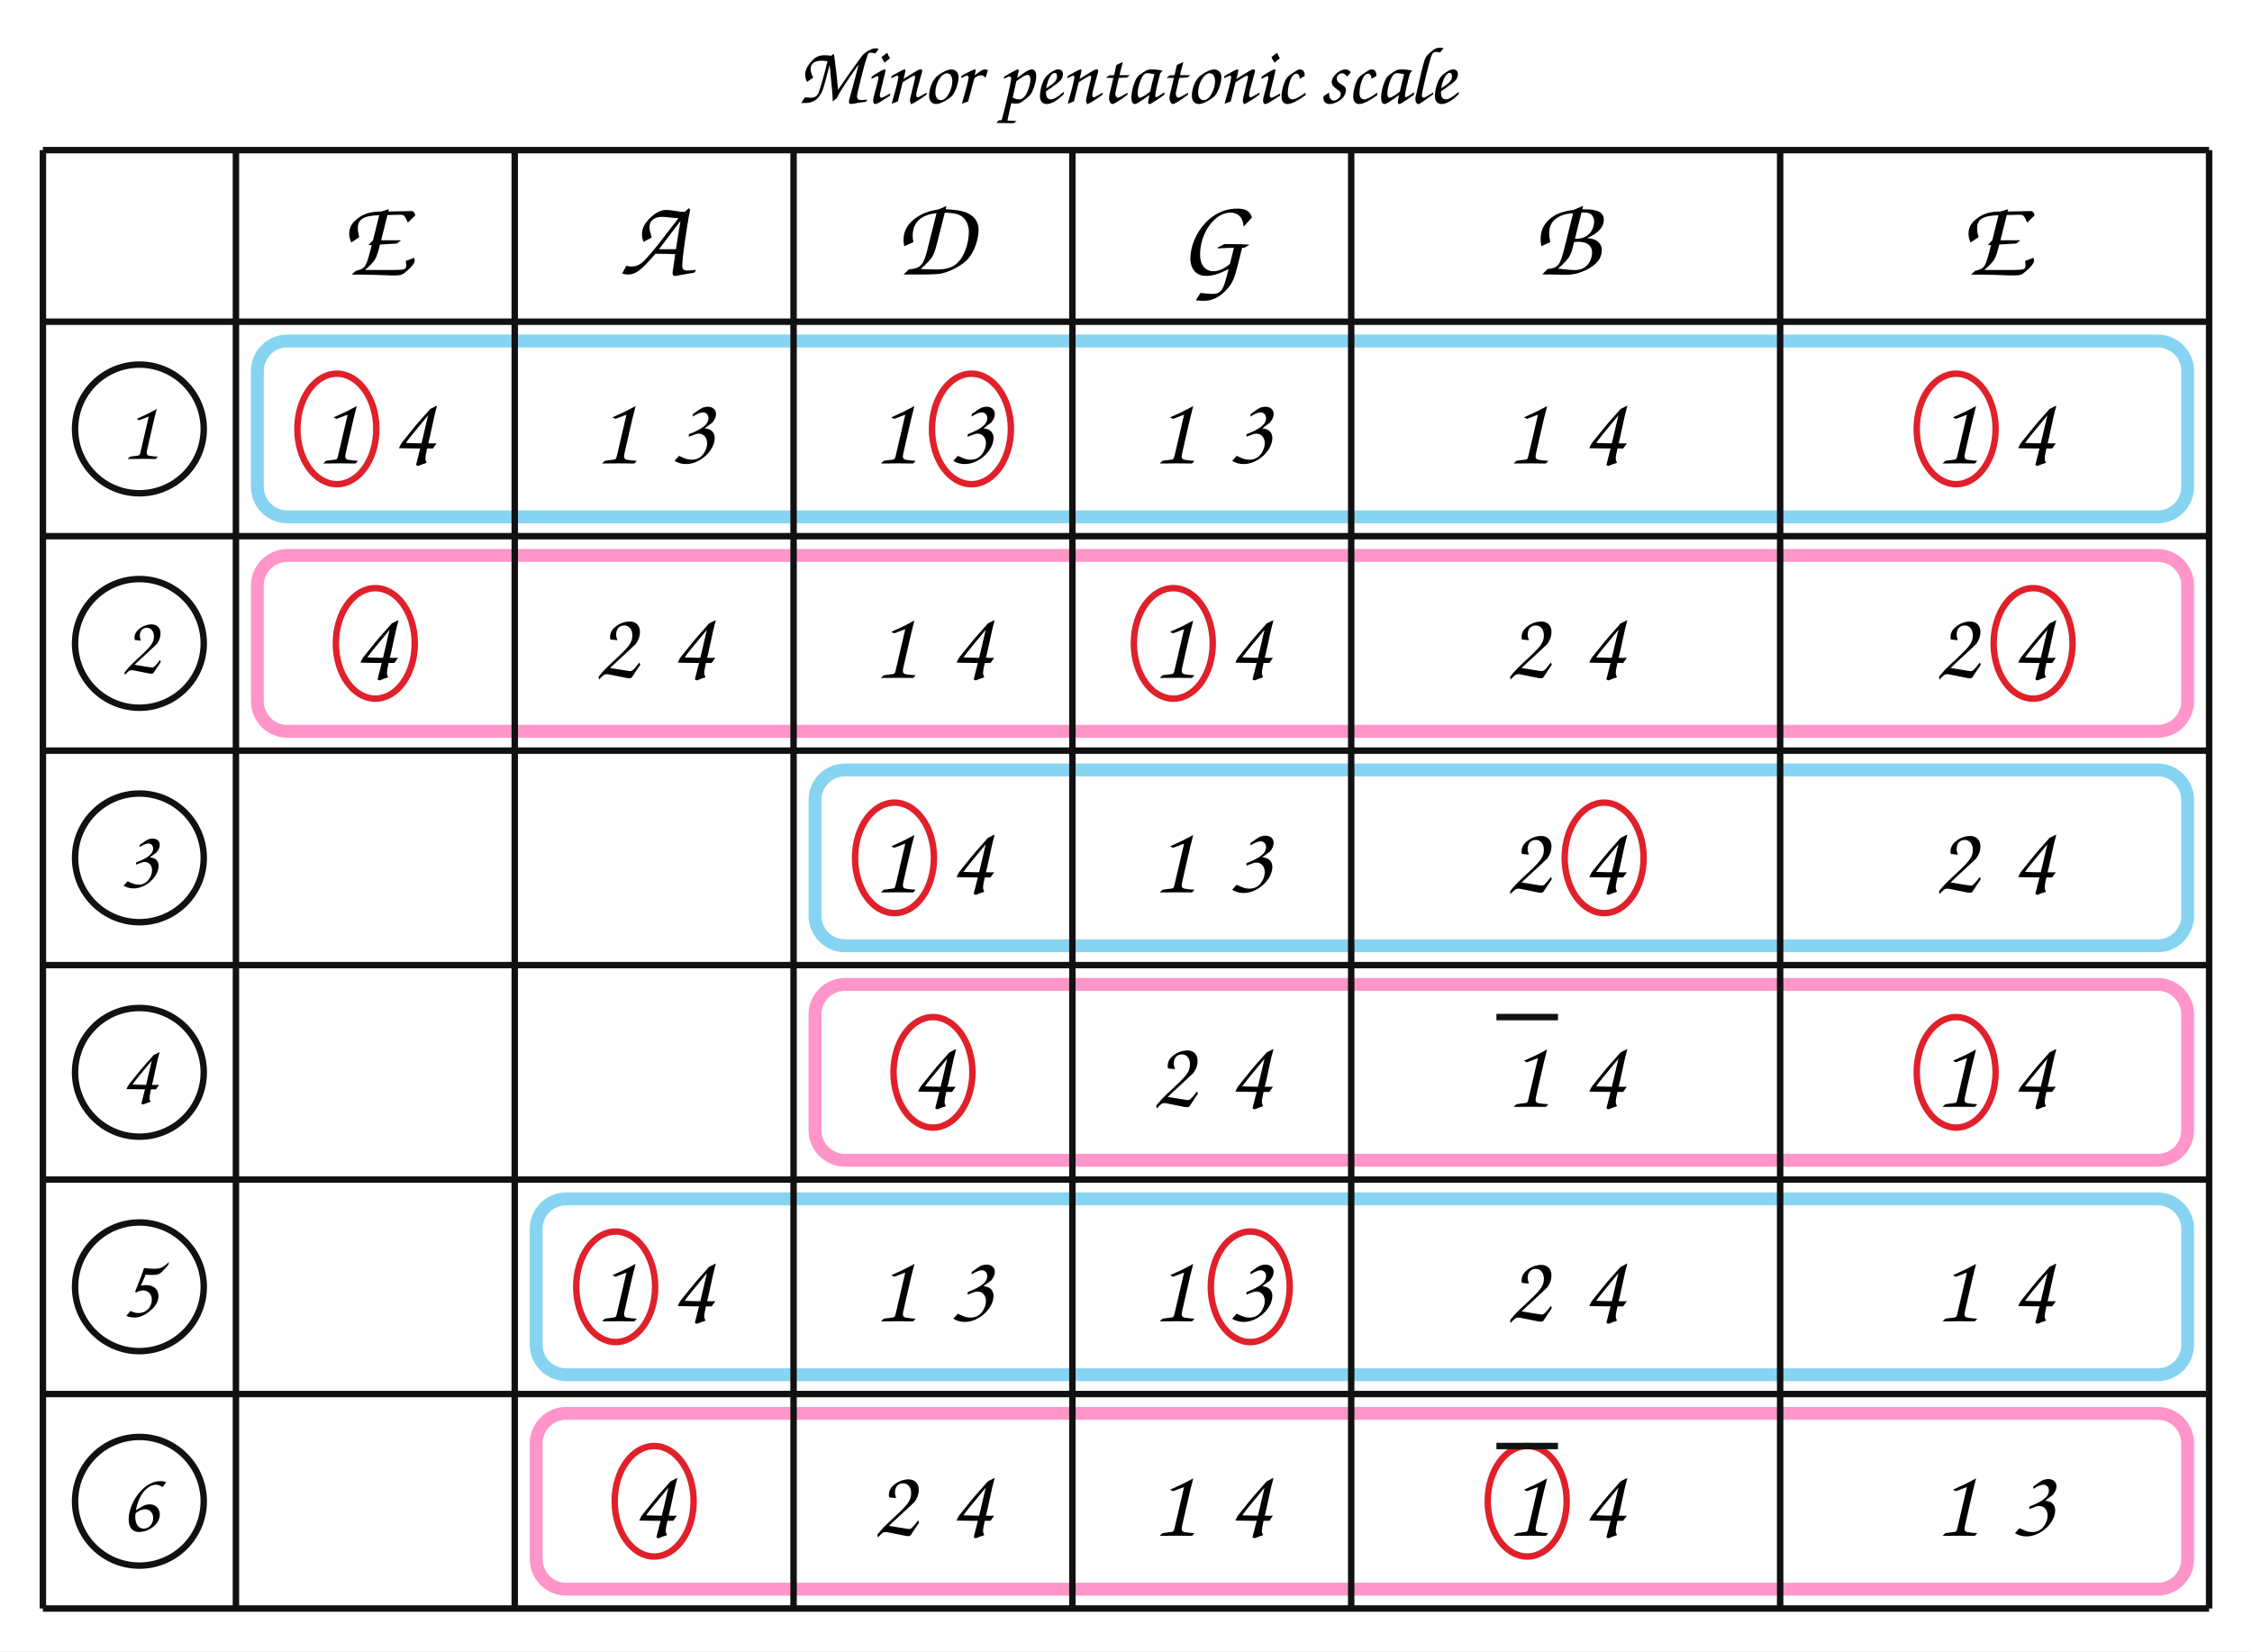
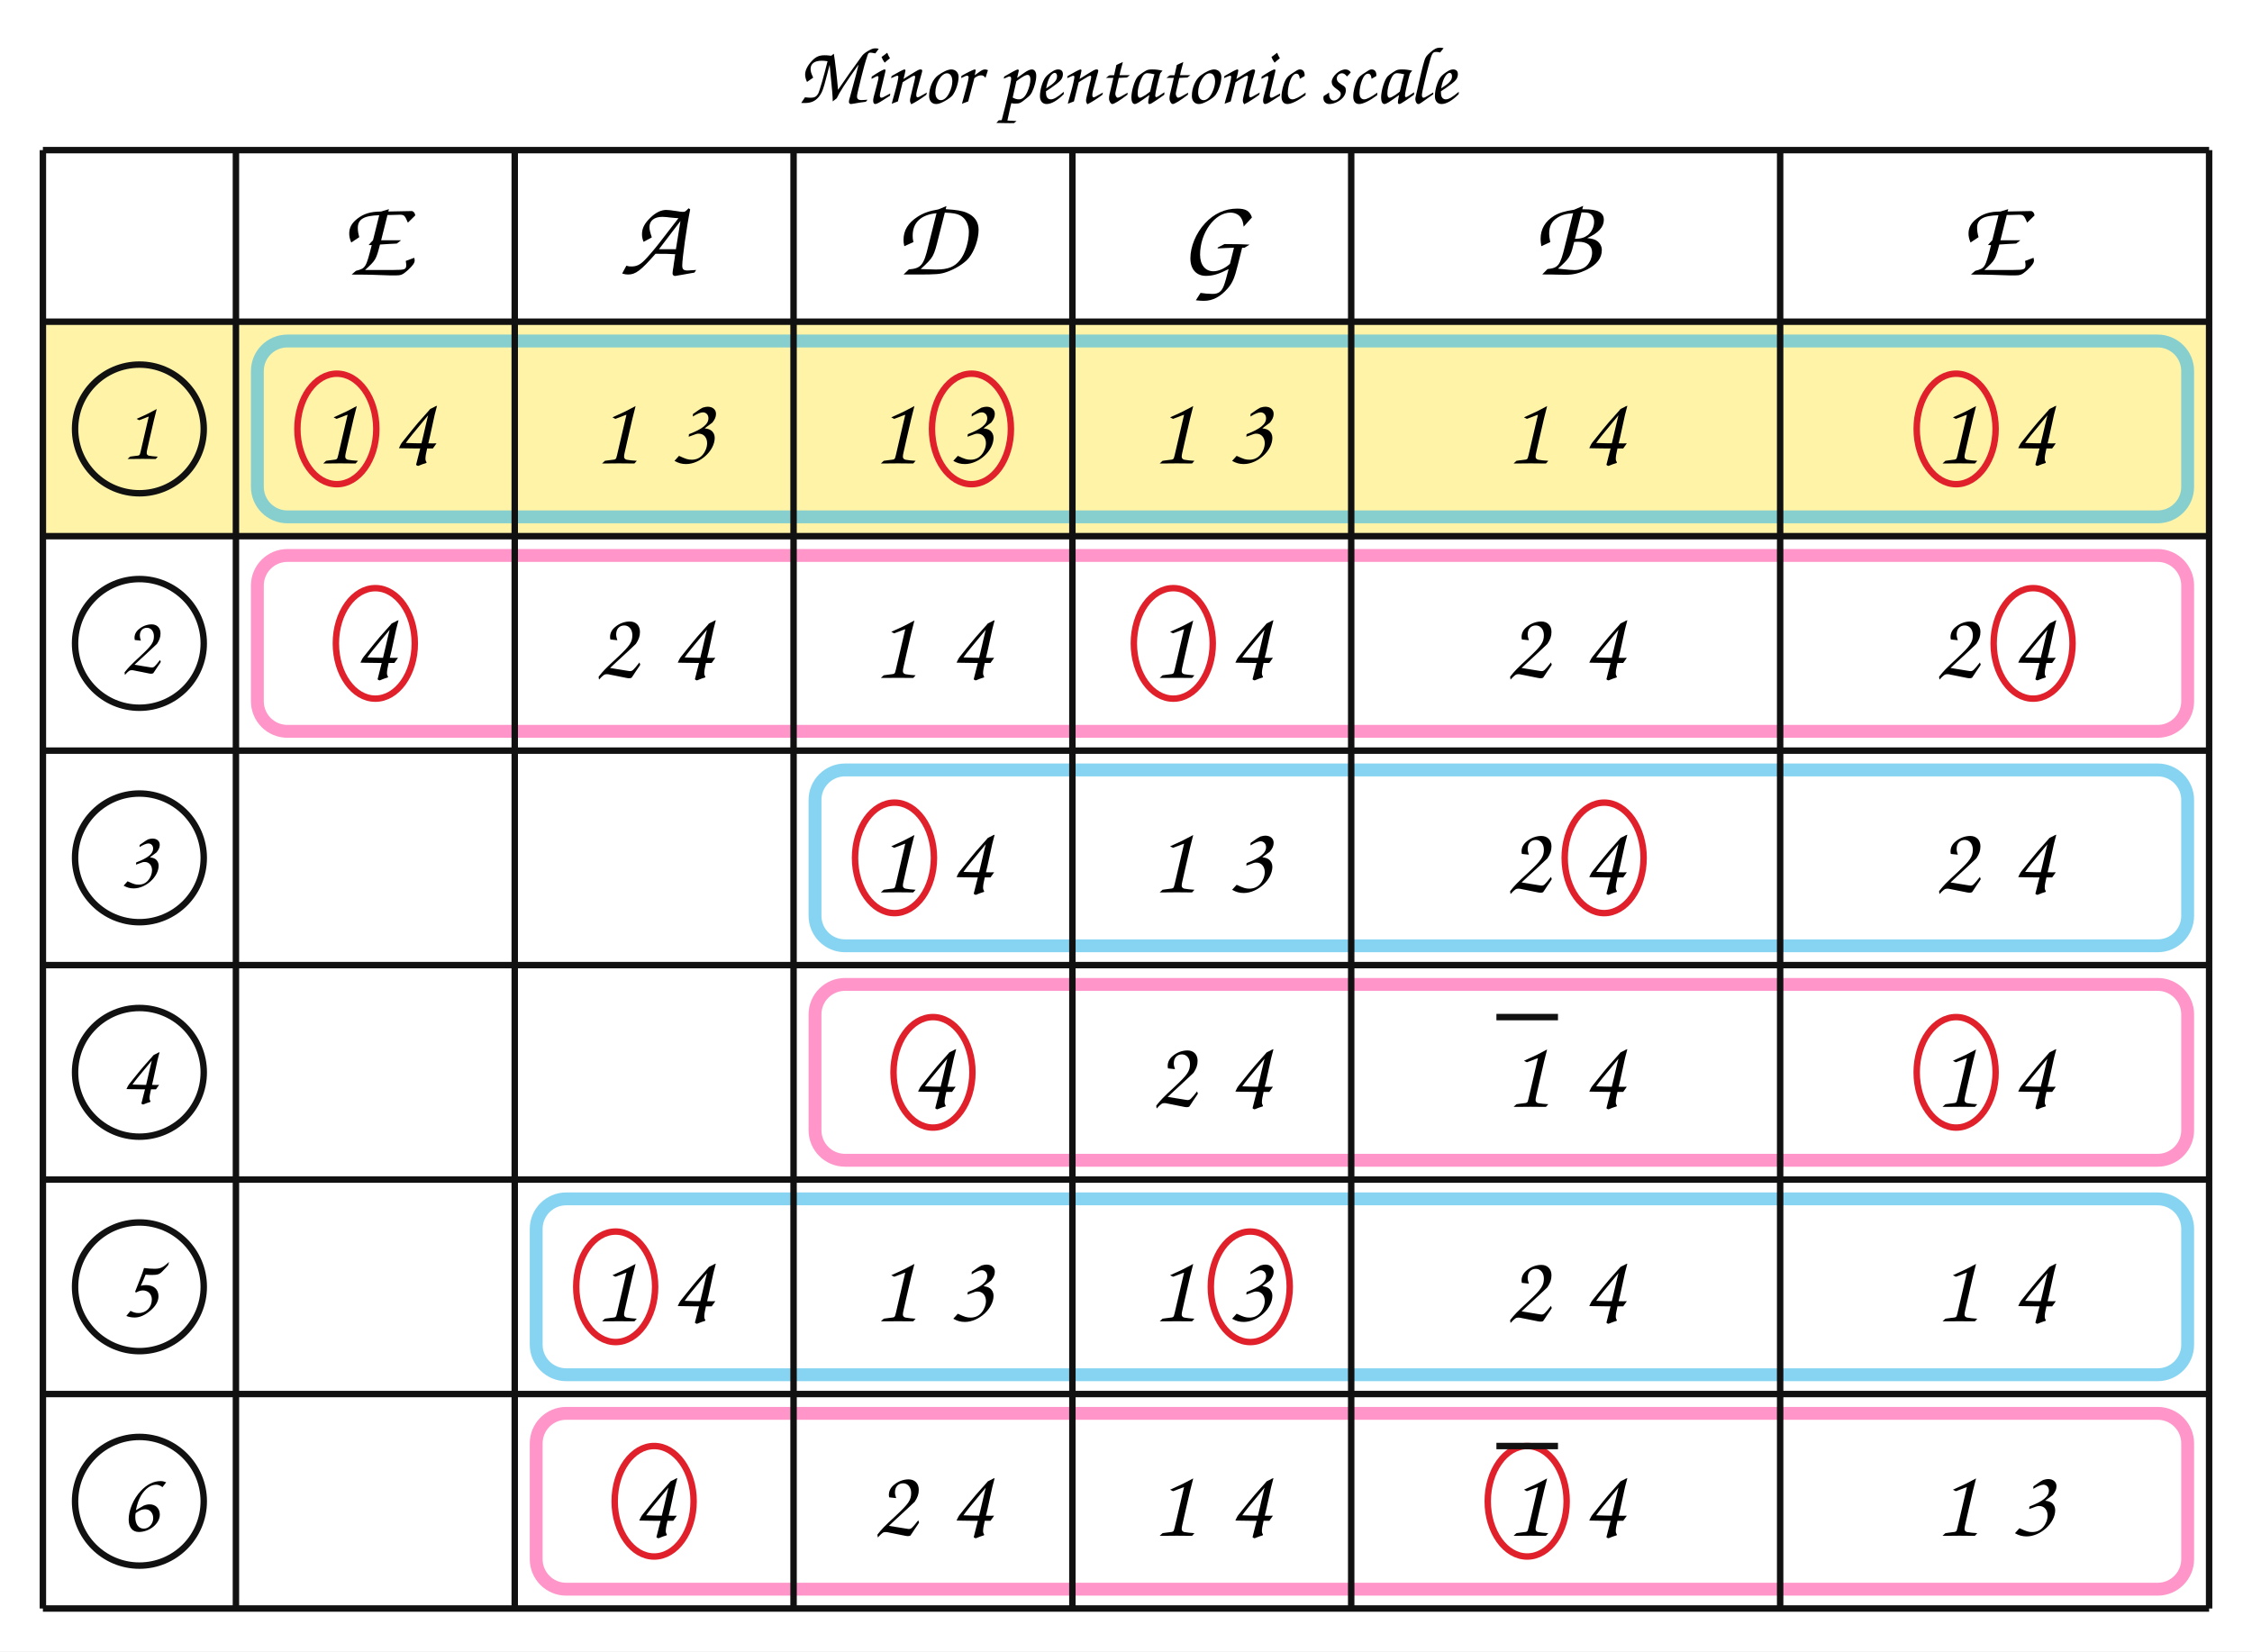
<svg xmlns="http://www.w3.org/2000/svg" viewBox="0 0 1050 770">
  <rect width="100%" height="100%" fill="#fff" />
  <text x="525" y="48" font-size="38" font-family="Segoe Print, Comic Sans MS, cursive" text-anchor="middle">Minor pentatonic scale</text>
  <text x="175" y="128" font-size="52" font-family="Segoe Print, Comic Sans MS, cursive" text-anchor="middle">E</text>
  <text x="305" y="128" font-size="52" font-family="Segoe Print, Comic Sans MS, cursive" text-anchor="middle">A</text>
  <text x="435" y="128" font-size="52" font-family="Segoe Print, Comic Sans MS, cursive" text-anchor="middle">D</text>
  <text x="565" y="128" font-size="52" font-family="Segoe Print, Comic Sans MS, cursive" text-anchor="middle">G</text>
  <text x="730" y="128" font-size="52" font-family="Segoe Print, Comic Sans MS, cursive" text-anchor="middle">B</text>
  <text x="930" y="128" font-size="52" font-family="Segoe Print, Comic Sans MS, cursive" text-anchor="middle">E</text>
+   <rect x="20" y="150" width="1010" height="100" fill="#fff3a8" />
  <rect x="120" y="159" width="900" height="82" rx="14" fill="none" stroke="#35b8e8" stroke-width="6" opacity=".6" />
  <circle cx="65" cy="200" r="30" fill="none" stroke="#111" stroke-width="3" />
  <text x="65" y="214" font-size="40" font-family="Segoe Print, Comic Sans MS, cursive" text-anchor="middle">1</text>
  <text x="157.06" y="216.1" font-size="46" font-family="Segoe Print, Comic Sans MS, cursive" text-anchor="middle">1</text>
  <ellipse cx="157.06" cy="200" rx="18.4" ry="25.76" fill="none" stroke="#e0202a" stroke-width="3" />
  <text x="192.94" y="216.1" font-size="46" font-family="Segoe Print, Comic Sans MS, cursive" text-anchor="middle">4</text>
  <text x="287.06" y="216.1" font-size="46" font-family="Segoe Print, Comic Sans MS, cursive" text-anchor="middle">1</text>
  <text x="322.94" y="216.1" font-size="46" font-family="Segoe Print, Comic Sans MS, cursive" text-anchor="middle">3</text>
  <text x="417.06" y="216.1" font-size="46" font-family="Segoe Print, Comic Sans MS, cursive" text-anchor="middle">1</text>
  <text x="452.94" y="216.1" font-size="46" font-family="Segoe Print, Comic Sans MS, cursive" text-anchor="middle">3</text>
  <ellipse cx="452.94" cy="200" rx="18.4" ry="25.76" fill="none" stroke="#e0202a" stroke-width="3" />
  <text x="547.06" y="216.1" font-size="46" font-family="Segoe Print, Comic Sans MS, cursive" text-anchor="middle">1</text>
  <text x="582.94" y="216.1" font-size="46" font-family="Segoe Print, Comic Sans MS, cursive" text-anchor="middle">3</text>
  <text x="712.06" y="216.1" font-size="46" font-family="Segoe Print, Comic Sans MS, cursive" text-anchor="middle">1</text>
  <text x="747.94" y="216.1" font-size="46" font-family="Segoe Print, Comic Sans MS, cursive" text-anchor="middle">4</text>
  <text x="912.06" y="216.1" font-size="46" font-family="Segoe Print, Comic Sans MS, cursive" text-anchor="middle">1</text>
  <ellipse cx="912.06" cy="200" rx="18.4" ry="25.76" fill="none" stroke="#e0202a" stroke-width="3" />
  <text x="947.94" y="216.1" font-size="46" font-family="Segoe Print, Comic Sans MS, cursive" text-anchor="middle">4</text>
  <rect x="120" y="259" width="900" height="82" rx="14" fill="none" stroke="#ff4fa3" stroke-width="6" opacity=".6" />
  <circle cx="65" cy="300" r="30" fill="none" stroke="#111" stroke-width="3" />
  <text x="65" y="314" font-size="40" font-family="Segoe Print, Comic Sans MS, cursive" text-anchor="middle">2</text>
  <text x="175" y="316.1" font-size="46" font-family="Segoe Print, Comic Sans MS, cursive" text-anchor="middle">4</text>
  <ellipse cx="175" cy="300" rx="18.4" ry="25.76" fill="none" stroke="#e0202a" stroke-width="3" />
  <text x="287.06" y="316.1" font-size="46" font-family="Segoe Print, Comic Sans MS, cursive" text-anchor="middle">2</text>
  <text x="322.94" y="316.1" font-size="46" font-family="Segoe Print, Comic Sans MS, cursive" text-anchor="middle">4</text>
  <text x="417.06" y="316.1" font-size="46" font-family="Segoe Print, Comic Sans MS, cursive" text-anchor="middle">1</text>
  <text x="452.94" y="316.1" font-size="46" font-family="Segoe Print, Comic Sans MS, cursive" text-anchor="middle">4</text>
  <text x="547.06" y="316.1" font-size="46" font-family="Segoe Print, Comic Sans MS, cursive" text-anchor="middle">1</text>
  <ellipse cx="547.06" cy="300" rx="18.4" ry="25.76" fill="none" stroke="#e0202a" stroke-width="3" />
  <text x="582.94" y="316.1" font-size="46" font-family="Segoe Print, Comic Sans MS, cursive" text-anchor="middle">4</text>
  <text x="712.06" y="316.1" font-size="46" font-family="Segoe Print, Comic Sans MS, cursive" text-anchor="middle">2</text>
  <text x="747.94" y="316.1" font-size="46" font-family="Segoe Print, Comic Sans MS, cursive" text-anchor="middle">4</text>
  <text x="912.06" y="316.1" font-size="46" font-family="Segoe Print, Comic Sans MS, cursive" text-anchor="middle">2</text>
  <text x="947.94" y="316.1" font-size="46" font-family="Segoe Print, Comic Sans MS, cursive" text-anchor="middle">4</text>
  <ellipse cx="947.94" cy="300" rx="18.4" ry="25.76" fill="none" stroke="#e0202a" stroke-width="3" />
  <rect x="380" y="359" width="640" height="82" rx="14" fill="none" stroke="#35b8e8" stroke-width="6" opacity=".6" />
  <circle cx="65" cy="400" r="30" fill="none" stroke="#111" stroke-width="3" />
  <text x="65" y="414" font-size="40" font-family="Segoe Print, Comic Sans MS, cursive" text-anchor="middle">3</text>
  <text x="417.06" y="416.1" font-size="46" font-family="Segoe Print, Comic Sans MS, cursive" text-anchor="middle">1</text>
  <ellipse cx="417.06" cy="400" rx="18.4" ry="25.76" fill="none" stroke="#e0202a" stroke-width="3" />
  <text x="452.94" y="416.1" font-size="46" font-family="Segoe Print, Comic Sans MS, cursive" text-anchor="middle">4</text>
  <text x="547.06" y="416.1" font-size="46" font-family="Segoe Print, Comic Sans MS, cursive" text-anchor="middle">1</text>
  <text x="582.94" y="416.1" font-size="46" font-family="Segoe Print, Comic Sans MS, cursive" text-anchor="middle">3</text>
  <text x="712.06" y="416.1" font-size="46" font-family="Segoe Print, Comic Sans MS, cursive" text-anchor="middle">2</text>
  <text x="747.94" y="416.1" font-size="46" font-family="Segoe Print, Comic Sans MS, cursive" text-anchor="middle">4</text>
  <ellipse cx="747.94" cy="400" rx="18.4" ry="25.76" fill="none" stroke="#e0202a" stroke-width="3" />
  <text x="912.06" y="416.1" font-size="46" font-family="Segoe Print, Comic Sans MS, cursive" text-anchor="middle">2</text>
  <text x="947.94" y="416.1" font-size="46" font-family="Segoe Print, Comic Sans MS, cursive" text-anchor="middle">4</text>
  <rect x="380" y="459" width="640" height="82" rx="14" fill="none" stroke="#ff4fa3" stroke-width="6" opacity=".6" />
  <circle cx="65" cy="500" r="30" fill="none" stroke="#111" stroke-width="3" />
  <text x="65" y="514" font-size="40" font-family="Segoe Print, Comic Sans MS, cursive" text-anchor="middle">4</text>
  <text x="435" y="516.1" font-size="46" font-family="Segoe Print, Comic Sans MS, cursive" text-anchor="middle">4</text>
  <ellipse cx="435" cy="500" rx="18.4" ry="25.76" fill="none" stroke="#e0202a" stroke-width="3" />
  <text x="547.06" y="516.1" font-size="46" font-family="Segoe Print, Comic Sans MS, cursive" text-anchor="middle">2</text>
  <text x="582.94" y="516.1" font-size="46" font-family="Segoe Print, Comic Sans MS, cursive" text-anchor="middle">4</text>
  <text x="712.06" y="516.1" font-size="46" font-family="Segoe Print, Comic Sans MS, cursive" text-anchor="middle">1</text>
  <line x1="697.708" x2="726.412" y1="474.24" y2="474.24" stroke="#111" stroke-width="3" />
  <text x="747.94" y="516.1" font-size="46" font-family="Segoe Print, Comic Sans MS, cursive" text-anchor="middle">4</text>
  <text x="912.06" y="516.1" font-size="46" font-family="Segoe Print, Comic Sans MS, cursive" text-anchor="middle">1</text>
  <ellipse cx="912.06" cy="500" rx="18.4" ry="25.76" fill="none" stroke="#e0202a" stroke-width="3" />
  <text x="947.94" y="516.1" font-size="46" font-family="Segoe Print, Comic Sans MS, cursive" text-anchor="middle">4</text>
  <rect x="250" y="559" width="770" height="82" rx="14" fill="none" stroke="#35b8e8" stroke-width="6" opacity=".6" />
  <circle cx="65" cy="600" r="30" fill="none" stroke="#111" stroke-width="3" />
  <text x="65" y="614" font-size="40" font-family="Segoe Print, Comic Sans MS, cursive" text-anchor="middle">5</text>
  <text x="287.06" y="616.1" font-size="46" font-family="Segoe Print, Comic Sans MS, cursive" text-anchor="middle">1</text>
  <ellipse cx="287.06" cy="600" rx="18.4" ry="25.76" fill="none" stroke="#e0202a" stroke-width="3" />
  <text x="322.94" y="616.1" font-size="46" font-family="Segoe Print, Comic Sans MS, cursive" text-anchor="middle">4</text>
  <text x="417.06" y="616.1" font-size="46" font-family="Segoe Print, Comic Sans MS, cursive" text-anchor="middle">1</text>
  <text x="452.94" y="616.1" font-size="46" font-family="Segoe Print, Comic Sans MS, cursive" text-anchor="middle">3</text>
  <text x="547.06" y="616.1" font-size="46" font-family="Segoe Print, Comic Sans MS, cursive" text-anchor="middle">1</text>
  <text x="582.94" y="616.1" font-size="46" font-family="Segoe Print, Comic Sans MS, cursive" text-anchor="middle">3</text>
  <ellipse cx="582.94" cy="600" rx="18.4" ry="25.76" fill="none" stroke="#e0202a" stroke-width="3" />
  <text x="712.06" y="616.1" font-size="46" font-family="Segoe Print, Comic Sans MS, cursive" text-anchor="middle">2</text>
  <text x="747.94" y="616.1" font-size="46" font-family="Segoe Print, Comic Sans MS, cursive" text-anchor="middle">4</text>
  <text x="912.06" y="616.1" font-size="46" font-family="Segoe Print, Comic Sans MS, cursive" text-anchor="middle">1</text>
  <text x="947.94" y="616.1" font-size="46" font-family="Segoe Print, Comic Sans MS, cursive" text-anchor="middle">4</text>
  <rect x="250" y="659" width="770" height="82" rx="14" fill="none" stroke="#ff4fa3" stroke-width="6" opacity=".6" />
  <circle cx="65" cy="700" r="30" fill="none" stroke="#111" stroke-width="3" />
  <text x="65" y="714" font-size="40" font-family="Segoe Print, Comic Sans MS, cursive" text-anchor="middle">6</text>
  <text x="305" y="716.1" font-size="46" font-family="Segoe Print, Comic Sans MS, cursive" text-anchor="middle">4</text>
  <ellipse cx="305" cy="700" rx="18.4" ry="25.76" fill="none" stroke="#e0202a" stroke-width="3" />
  <text x="417.06" y="716.1" font-size="46" font-family="Segoe Print, Comic Sans MS, cursive" text-anchor="middle">2</text>
  <text x="452.94" y="716.1" font-size="46" font-family="Segoe Print, Comic Sans MS, cursive" text-anchor="middle">4</text>
  <text x="547.06" y="716.1" font-size="46" font-family="Segoe Print, Comic Sans MS, cursive" text-anchor="middle">1</text>
  <text x="582.94" y="716.1" font-size="46" font-family="Segoe Print, Comic Sans MS, cursive" text-anchor="middle">4</text>
  <text x="712.06" y="716.1" font-size="46" font-family="Segoe Print, Comic Sans MS, cursive" text-anchor="middle">1</text>
  <ellipse cx="712.06" cy="700" rx="18.4" ry="25.76" fill="none" stroke="#e0202a" stroke-width="3" />
  <line x1="697.708" x2="726.412" y1="674.24" y2="674.24" stroke="#111" stroke-width="3" />
  <text x="747.94" y="716.1" font-size="46" font-family="Segoe Print, Comic Sans MS, cursive" text-anchor="middle">4</text>
  <text x="912.06" y="716.1" font-size="46" font-family="Segoe Print, Comic Sans MS, cursive" text-anchor="middle">1</text>
  <text x="947.94" y="716.1" font-size="46" font-family="Segoe Print, Comic Sans MS, cursive" text-anchor="middle">3</text>
  <line x1="20" x2="1030" y1="70" y2="70" stroke="#111" stroke-width="3" />
  <line x1="20" x2="1030" y1="150" y2="150" stroke="#111" stroke-width="3" />
  <line x1="20" x2="1030" y1="250" y2="250" stroke="#111" stroke-width="3" />
  <line x1="20" x2="1030" y1="350" y2="350" stroke="#111" stroke-width="3" />
  <line x1="20" x2="1030" y1="450" y2="450" stroke="#111" stroke-width="3" />
  <line x1="20" x2="1030" y1="550" y2="550" stroke="#111" stroke-width="3" />
  <line x1="20" x2="1030" y1="650" y2="650" stroke="#111" stroke-width="3" />
  <line x1="20" x2="1030" y1="750" y2="750" stroke="#111" stroke-width="3" />
  <line x1="20" x2="20" y1="70" y2="750" stroke="#111" stroke-width="3" />
  <line x1="110" x2="110" y1="70" y2="750" stroke="#111" stroke-width="3" />
  <line x1="240" x2="240" y1="70" y2="750" stroke="#111" stroke-width="3" />
  <line x1="370" x2="370" y1="70" y2="750" stroke="#111" stroke-width="3" />
  <line x1="500" x2="500" y1="70" y2="750" stroke="#111" stroke-width="3" />
  <line x1="630" x2="630" y1="70" y2="750" stroke="#111" stroke-width="3" />
  <line x1="830" x2="830" y1="70" y2="750" stroke="#111" stroke-width="3" />
  <line x1="1030" x2="1030" y1="70" y2="750" stroke="#111" stroke-width="3" />
</svg>
